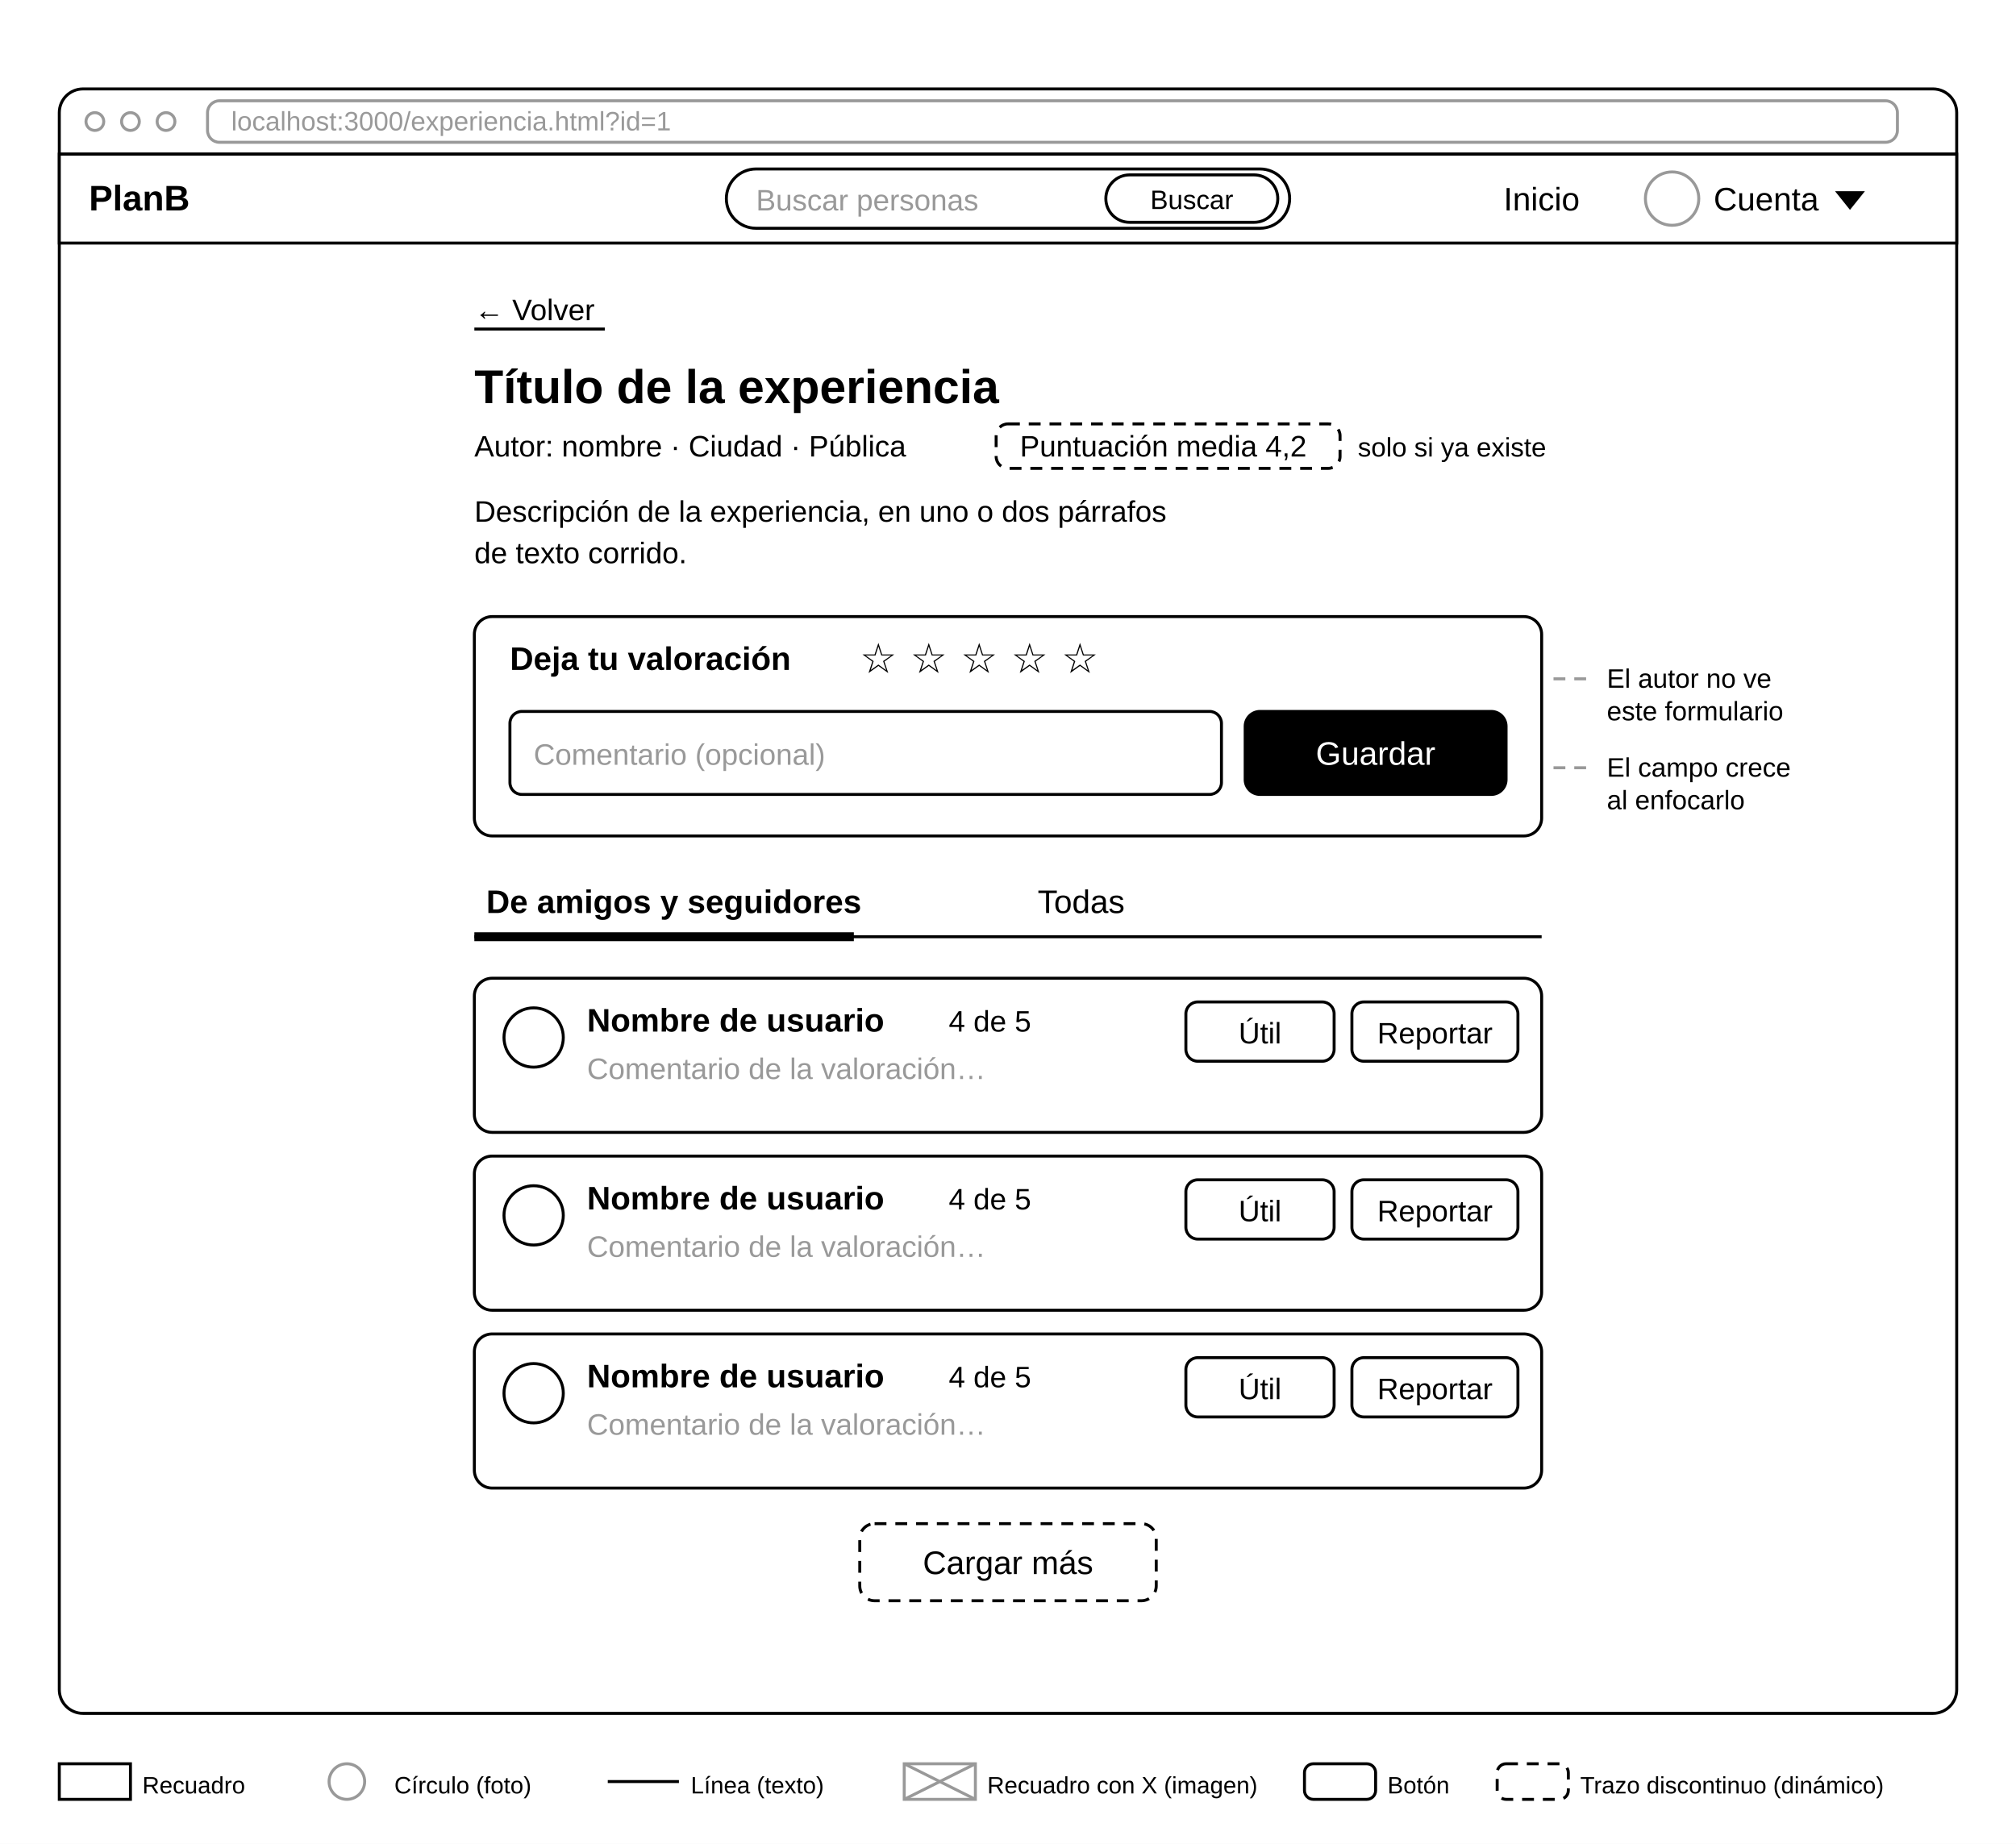
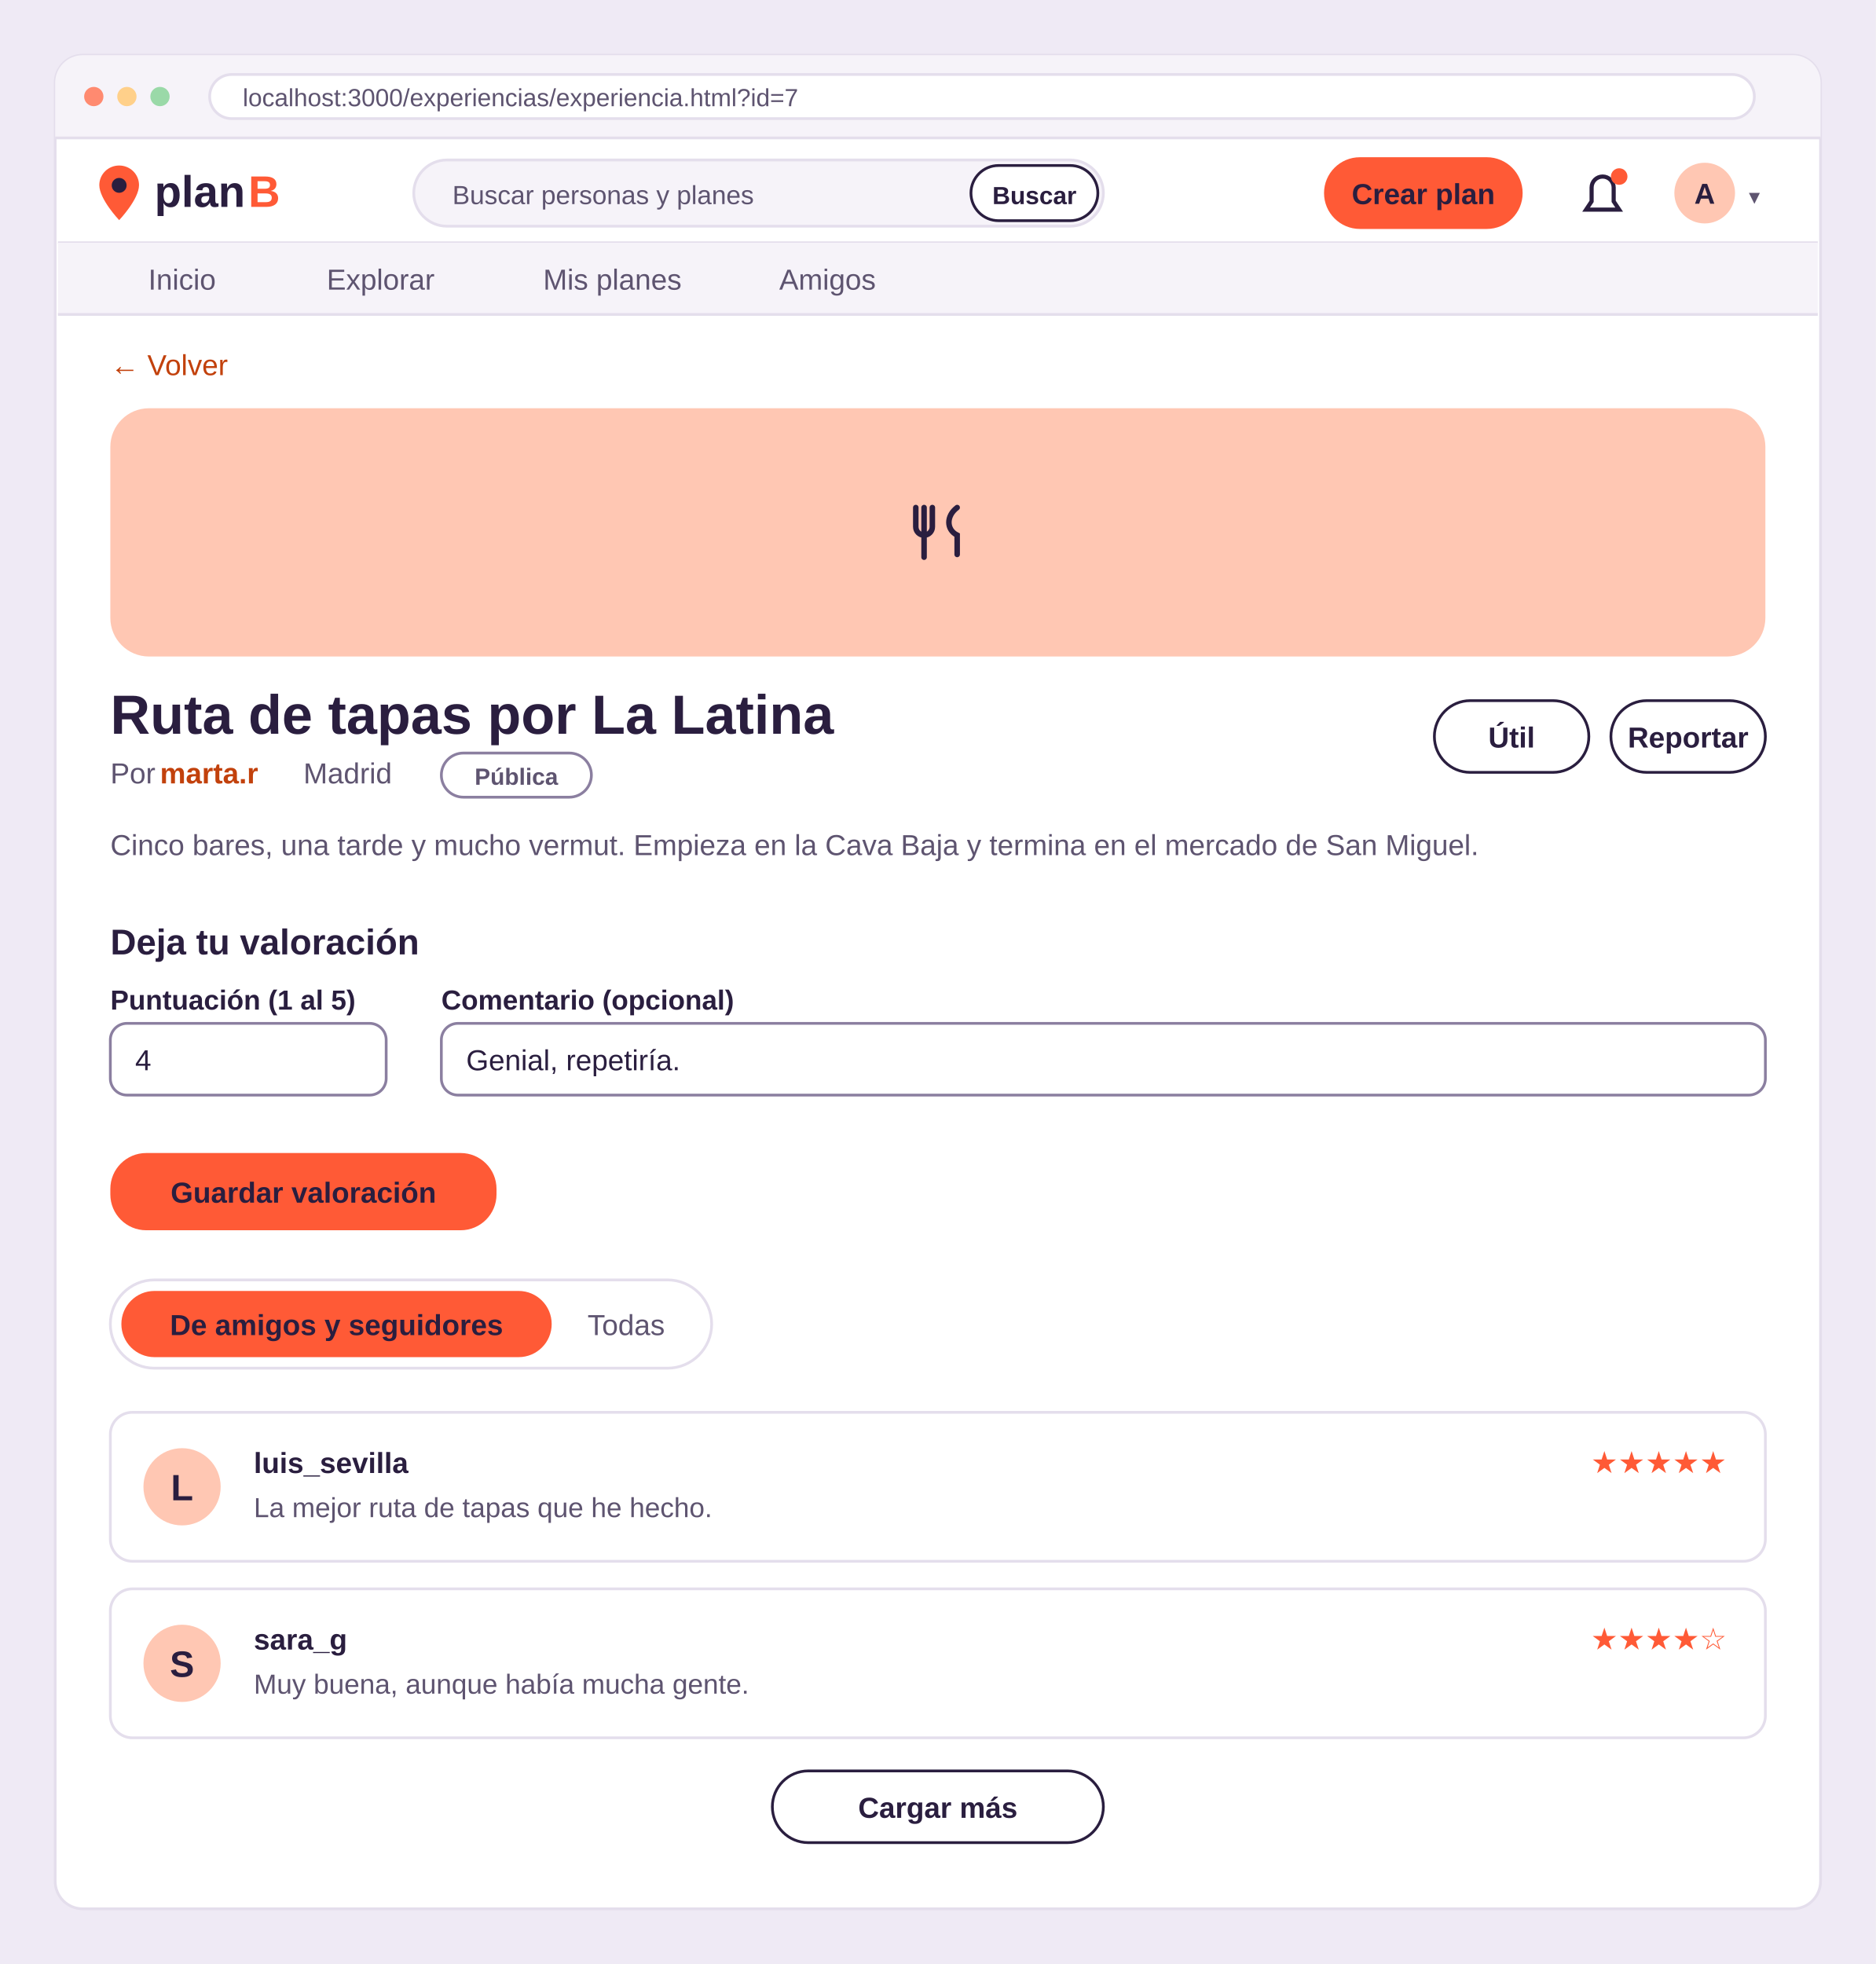
- <svg xmlns="http://www.w3.org/2000/svg" viewBox="0 0 680 622" width="680" height="622" role="img">
-   <rect width="680" height="622" fill="#fff" />
-   <rect x="20" y="30" width="640" height="548" rx="8" fill="#fff" stroke="#000" stroke-width="1" />
-   <line x1="20" y1="52" x2="660" y2="52" stroke="#000" stroke-width="1" />
-   <circle cx="32" cy="41" r="3" fill="#fff" stroke="#999" stroke-width="1" />
-   <circle cx="44" cy="41" r="3" fill="#fff" stroke="#999" stroke-width="1" />
-   <circle cx="56" cy="41" r="3" fill="#fff" stroke="#999" stroke-width="1" />
-   <rect x="70" y="34" width="570" height="14" rx="4" fill="#fff" stroke="#999" stroke-width="1" />
-   <text x="78" y="44" font-family="Arial, Helvetica, sans-serif" font-size="9" text-anchor="start" fill="#999">localhost:3000/experiencia.html?id=1</text>
-   <rect x="20" y="52" width="640" height="30" fill="#fff" stroke="#000" stroke-width="1" />
-   <text x="30" y="71" font-family="Arial, Helvetica, sans-serif" font-size="12" text-anchor="start" fill="#000" font-weight="bold">PlanB</text>
-   <rect x="245" y="57" width="190" height="20" rx="10" fill="#fff" stroke="#000" stroke-width="1" />
-   <text x="255" y="71" font-family="Arial, Helvetica, sans-serif" font-size="10" text-anchor="start" fill="#999">Buscar personas</text>
-   <rect x="373" y="59" width="58" height="16" rx="8" fill="#fff" stroke="#000" stroke-width="1" />
-   <text x="402" y="70.5" font-family="Arial, Helvetica, sans-serif" font-size="9" text-anchor="middle" fill="#000">Buscar</text>
-   <text x="520" y="71" font-family="Arial, Helvetica, sans-serif" font-size="11" text-anchor="middle" fill="#000">Inicio</text>
-   <circle cx="564" cy="67" r="9" fill="#fff" stroke="#999" stroke-width="1" />
-   <text x="578" y="71" font-family="Arial, Helvetica, sans-serif" font-size="11" text-anchor="start" fill="#000">Cuenta</text>
-   <path d="M620 65 l8 0 l-4 5 z" fill="#000" stroke="#000" stroke-width="1" />
-   <text x="160" y="108" font-family="Arial, Helvetica, sans-serif" font-size="10" text-anchor="start" fill="#000">← Volver</text>
-   <line x1="160" y1="111" x2="204" y2="111" stroke="#000" stroke-width="1" />
-   <text x="160" y="136" font-family="Arial, Helvetica, sans-serif" font-size="16" text-anchor="start" fill="#000" font-weight="bold">Título de la experiencia</text>
-   <text x="160" y="154" font-family="Arial, Helvetica, sans-serif" font-size="10" text-anchor="start" fill="#000">Autor: nombre · Ciudad · Pública</text>
-   <rect x="336" y="143" width="116" height="15" rx="4" fill="#fff" stroke="#000" stroke-width="1" stroke-dasharray="4 3" />
-   <text x="344" y="154" font-family="Arial, Helvetica, sans-serif" font-size="10" text-anchor="start" fill="#000">Puntuación media 4,2</text>
-   <text x="458" y="154" font-family="Arial, Helvetica, sans-serif" font-size="9" text-anchor="start" fill="#000">solo si ya existe</text>
-   <text x="160" y="176" font-family="Arial, Helvetica, sans-serif" font-size="10" text-anchor="start" fill="#000">Descripción de la experiencia, en uno o dos párrafos</text>
-   <text x="160" y="190" font-family="Arial, Helvetica, sans-serif" font-size="10" text-anchor="start" fill="#000">de texto corrido.</text>
-   <rect x="160" y="208" width="360" height="74" rx="6" fill="#fff" stroke="#000" stroke-width="1" />
-   <text x="172" y="226" font-family="Arial, Helvetica, sans-serif" font-size="11" text-anchor="start" fill="#000" font-weight="bold">Deja tu valoración</text>
-   <text x="290" y="227" font-family="Arial, Helvetica, sans-serif" font-size="14" text-anchor="start" fill="#000">☆ ☆ ☆ ☆ ☆</text>
-   <rect x="172" y="240" width="240" height="28" rx="4" fill="#fff" stroke="#000" stroke-width="1" />
-   <text x="180" y="258" font-family="Arial, Helvetica, sans-serif" font-size="10" text-anchor="start" fill="#999">Comentario (opcional)</text>
-   <rect x="420" y="240" width="88" height="28" rx="5" fill="#000" stroke="#000" stroke-width="1" />
-   <text x="464" y="258" font-family="Arial, Helvetica, sans-serif" font-size="11" text-anchor="middle" fill="#fff">Guardar</text>
-   <line x1="524" y1="229" x2="538" y2="229" stroke="#999" stroke-width="1" stroke-dasharray="4 3" />
-   <text x="542" y="232" font-family="Arial, Helvetica, sans-serif" font-size="9" text-anchor="start" fill="#000">El autor no ve</text>
-   <text x="542" y="243" font-family="Arial, Helvetica, sans-serif" font-size="9" text-anchor="start" fill="#000">este formulario</text>
-   <line x1="524" y1="259" x2="538" y2="259" stroke="#999" stroke-width="1" stroke-dasharray="4 3" />
-   <text x="542" y="262" font-family="Arial, Helvetica, sans-serif" font-size="9" text-anchor="start" fill="#000">El campo crece</text>
-   <text x="542" y="273" font-family="Arial, Helvetica, sans-serif" font-size="9" text-anchor="start" fill="#000">al enfocarlo</text>
-   <text x="164" y="308" font-family="Arial, Helvetica, sans-serif" font-size="11" text-anchor="start" fill="#000" font-weight="bold">De amigos y seguidores</text>
-   <text x="350" y="308" font-family="Arial, Helvetica, sans-serif" font-size="11" text-anchor="start" fill="#000">Todas</text>
-   <line x1="160" y1="316" x2="520" y2="316" stroke="#000" stroke-width="1" />
-   <line x1="160" y1="316" x2="288" y2="316" stroke="#000" stroke-width="3" />
-   <rect x="160" y="330" width="360" height="52" rx="6" fill="#fff" stroke="#000" stroke-width="1" />
-   <circle cx="180" cy="350" r="10" fill="#fff" stroke="#000" stroke-width="1" />
-   <text x="198" y="348" font-family="Arial, Helvetica, sans-serif" font-size="11" text-anchor="start" fill="#000" font-weight="bold">Nombre de usuario</text>
-   <text x="320" y="348" font-family="Arial, Helvetica, sans-serif" font-size="10" text-anchor="start" fill="#000">4 de 5</text>
-   <text x="198" y="364" font-family="Arial, Helvetica, sans-serif" font-size="10" text-anchor="start" fill="#999">Comentario de la valoración…</text>
-   <rect x="400" y="338" width="50" height="20" rx="4" fill="#fff" stroke="#000" stroke-width="1" />
-   <text x="425" y="352" font-family="Arial, Helvetica, sans-serif" font-size="10" text-anchor="middle" fill="#000">Útil</text>
-   <rect x="456" y="338" width="56" height="20" rx="4" fill="#fff" stroke="#000" stroke-width="1" />
-   <text x="484" y="352" font-family="Arial, Helvetica, sans-serif" font-size="10" text-anchor="middle" fill="#000">Reportar</text>
-   <rect x="160" y="390" width="360" height="52" rx="6" fill="#fff" stroke="#000" stroke-width="1" />
-   <circle cx="180" cy="410" r="10" fill="#fff" stroke="#000" stroke-width="1" />
-   <text x="198" y="408" font-family="Arial, Helvetica, sans-serif" font-size="11" text-anchor="start" fill="#000" font-weight="bold">Nombre de usuario</text>
-   <text x="320" y="408" font-family="Arial, Helvetica, sans-serif" font-size="10" text-anchor="start" fill="#000">4 de 5</text>
-   <text x="198" y="424" font-family="Arial, Helvetica, sans-serif" font-size="10" text-anchor="start" fill="#999">Comentario de la valoración…</text>
-   <rect x="400" y="398" width="50" height="20" rx="4" fill="#fff" stroke="#000" stroke-width="1" />
-   <text x="425" y="412" font-family="Arial, Helvetica, sans-serif" font-size="10" text-anchor="middle" fill="#000">Útil</text>
-   <rect x="456" y="398" width="56" height="20" rx="4" fill="#fff" stroke="#000" stroke-width="1" />
-   <text x="484" y="412" font-family="Arial, Helvetica, sans-serif" font-size="10" text-anchor="middle" fill="#000">Reportar</text>
-   <rect x="160" y="450" width="360" height="52" rx="6" fill="#fff" stroke="#000" stroke-width="1" />
-   <circle cx="180" cy="470" r="10" fill="#fff" stroke="#000" stroke-width="1" />
-   <text x="198" y="468" font-family="Arial, Helvetica, sans-serif" font-size="11" text-anchor="start" fill="#000" font-weight="bold">Nombre de usuario</text>
-   <text x="320" y="468" font-family="Arial, Helvetica, sans-serif" font-size="10" text-anchor="start" fill="#000">4 de 5</text>
-   <text x="198" y="484" font-family="Arial, Helvetica, sans-serif" font-size="10" text-anchor="start" fill="#999">Comentario de la valoración…</text>
-   <rect x="400" y="458" width="50" height="20" rx="4" fill="#fff" stroke="#000" stroke-width="1" />
-   <text x="425" y="472" font-family="Arial, Helvetica, sans-serif" font-size="10" text-anchor="middle" fill="#000">Útil</text>
-   <rect x="456" y="458" width="56" height="20" rx="4" fill="#fff" stroke="#000" stroke-width="1" />
-   <text x="484" y="472" font-family="Arial, Helvetica, sans-serif" font-size="10" text-anchor="middle" fill="#000">Reportar</text>
-   <rect x="290" y="514" width="100" height="26" rx="5" fill="#fff" stroke="#000" stroke-width="1" stroke-dasharray="4 3" />
-   <text x="340" y="531" font-family="Arial, Helvetica, sans-serif" font-size="11" text-anchor="middle" fill="#000">Cargar más</text>
-   <rect x="20" y="595" width="24" height="12" fill="#fff" stroke="#000" stroke-width="1" />
-   <text x="48" y="605" font-family="Arial, Helvetica, sans-serif" font-size="8" text-anchor="start" fill="#000">Recuadro</text>
-   <circle cx="117" cy="601" r="6" fill="#fff" stroke="#999" stroke-width="1" />
-   <text x="133" y="605" font-family="Arial, Helvetica, sans-serif" font-size="8" text-anchor="start" fill="#000">Círculo (foto)</text>
-   <line x1="205" y1="601" x2="229" y2="601" stroke="#000" stroke-width="1" />
-   <text x="233" y="605" font-family="Arial, Helvetica, sans-serif" font-size="8" text-anchor="start" fill="#000">Línea (texto)</text>
-   <rect x="305" y="595" width="24" height="12" fill="#fff" stroke="#999" stroke-width="1" />
-   <line x1="305" y1="595" x2="329" y2="607" stroke="#999" stroke-width="1" />
-   <line x1="329" y1="595" x2="305" y2="607" stroke="#999" stroke-width="1" />
-   <text x="333" y="605" font-family="Arial, Helvetica, sans-serif" font-size="8" text-anchor="start" fill="#000">Recuadro con X (imagen)</text>
-   <rect x="440" y="595" width="24" height="12" rx="3" fill="#fff" stroke="#000" stroke-width="1" />
-   <text x="468" y="605" font-family="Arial, Helvetica, sans-serif" font-size="8" text-anchor="start" fill="#000">Botón</text>
-   <rect x="505" y="595" width="24" height="12" rx="3" fill="#fff" stroke="#000" stroke-width="1" stroke-dasharray="4 3" />
-   <text x="533" y="605" font-family="Arial, Helvetica, sans-serif" font-size="8" text-anchor="start" fill="#000">Trazo discontinuo (dinámico)</text>
+ <svg xmlns="http://www.w3.org/2000/svg" viewBox="0 0 680 712" width="680" height="712" role="img">
+   <rect width="680" height="712" fill="#EFEAF5" />
+   <rect x="20" y="20" width="640" height="672" rx="10" fill="#FFFFFF" stroke="#E4DEEC" />
+   <path d="M20 30a10 10 0 0 1 10-10h620a10 10 0 0 1 10 10V50H20z" fill="#F6F3F9" />
+   <line x1="20" y1="50" x2="660" y2="50" stroke="#E4DEEC" stroke-width="1" />
+   <circle cx="34" cy="35" r="3.5" fill="#FF8A70" />
+   <circle cx="46" cy="35" r="3.5" fill="#FFD08A" />
+   <circle cx="58" cy="35" r="3.5" fill="#9AD9A8" />
+   <rect x="76" y="27" width="560" height="16" rx="8" fill="#FFFFFF" stroke="#E4DEEC" stroke-width="1" />
+   <text x="88" y="38.5" font-family="system-ui, Arial, sans-serif" font-size="9" font-weight="400" text-anchor="start" fill="#5E5470">localhost:3000/experiencias/experiencia.html?id=7</text>
+   <rect x="21" y="52" width="638" height="36" rx="0" fill="#FFFFFF" />
+   <line x1="21" y1="88" x2="659" y2="88" stroke="#E4DEEC" stroke-width="1" />
+   <g transform="translate(36 60) scale(0.9)">
+     <path d="M8 0C3.6 0 0 3.5 0 7.9 0 13.6 8 22 8 22s8-8.4 8-14.1C16 3.5 12.4 0 8 0z" fill="#FF5A36" />
+     <circle cx="8" cy="8" r="3" fill="#2A1E3F" />
+   </g>
+   <text x="56" y="75" font-family="system-ui, Arial, sans-serif" font-size="16" font-weight="800" text-anchor="start" fill="#2A1E3F">plan</text>
+   <text x="90" y="75" font-family="system-ui, Arial, sans-serif" font-size="16" font-weight="800" text-anchor="start" fill="#FF5A36">B</text>
+   <rect x="150" y="58" width="250" height="24" rx="12" fill="#F6F3F9" stroke="#E4DEEC" stroke-width="1" />
+   <text x="164" y="74" font-family="system-ui, Arial, sans-serif" font-size="9.5" font-weight="400" text-anchor="start" fill="#5E5470">Buscar personas y planes</text>
+   <rect x="352" y="60" width="46" height="20" rx="10" fill="#FFFFFF" stroke="#2A1E3F" stroke-width="1" />
+   <text x="375" y="74" font-family="system-ui, Arial, sans-serif" font-size="9" font-weight="600" text-anchor="middle" fill="#2A1E3F">Buscar</text>
+   <rect x="480" y="57" width="72" height="26" rx="13" fill="#FF5A36" />
+   <text x="516.0" y="74.0" font-family="system-ui, Arial, sans-serif" font-size="10.5" font-weight="700" text-anchor="middle" fill="#2A1E3F">Crear plan</text>
+   <path d="M575 76h12l-2-3v-5a4 4 0 0 0-8 0v5z" fill="none" stroke="#2A1E3F" stroke-width="1.5" />
+   <circle cx="587" cy="64" r="3" fill="#FF5A36" />
+   <circle cx="618" cy="70" r="11" fill="#FFC7B3" />
+   <text x="618" y="73.85" font-family="system-ui, Arial, sans-serif" font-size="10.45" font-weight="700" text-anchor="middle" fill="#2A1E3F">A</text>
+   <text x="634" y="74" font-family="system-ui, Arial, sans-serif" font-size="8" font-weight="400" text-anchor="start" fill="#5E5470">▾</text>
+   <rect x="21" y="88" width="638" height="26" rx="0" fill="#F6F3F9" />
+   <line x1="21" y1="114" x2="659" y2="114" stroke="#E4DEEC" stroke-width="1" />
+   <text x="66.0" y="105" font-family="system-ui, Arial, sans-serif" font-size="10.5" font-weight="400" text-anchor="middle" fill="#5E5470">Inicio</text>
+   <text x="138.0" y="105" font-family="system-ui, Arial, sans-serif" font-size="10.5" font-weight="400" text-anchor="middle" fill="#5E5470">Explorar</text>
+   <text x="222.0" y="105" font-family="system-ui, Arial, sans-serif" font-size="10.5" font-weight="400" text-anchor="middle" fill="#5E5470">Mis planes</text>
+   <text x="300.0" y="105" font-family="system-ui, Arial, sans-serif" font-size="10.5" font-weight="400" text-anchor="middle" fill="#5E5470">Amigos</text>
+   <text x="40" y="136" font-family="system-ui, Arial, sans-serif" font-size="10.5" font-weight="500" text-anchor="start" fill="#C2410C">← Volver</text>
+   <rect x="40" y="148" width="600" height="90" rx="14" fill="#FFC7B3" />
+   <path d="M332 184v7a3 3 0 0 0 6 0v-7M335 184v18M347 184c-4 3-4 8 0 10v7" fill="none" stroke="#2A1E3F" stroke-width="2" stroke-linecap="round" />
+   <text x="40" y="266" font-family="system-ui, Arial, sans-serif" font-size="20" font-weight="800" text-anchor="start" fill="#2A1E3F">Ruta de tapas por La Latina</text>
+   <text x="40" y="284" font-family="system-ui, Arial, sans-serif" font-size="10.5" font-weight="400" text-anchor="start" fill="#5E5470">Por</text>
+   <text x="58" y="284" font-family="system-ui, Arial, sans-serif" font-size="10.5" font-weight="700" text-anchor="start" fill="#C2410C">marta.r</text>
+   <text x="110" y="284" font-family="system-ui, Arial, sans-serif" font-size="10.5" font-weight="400" text-anchor="start" fill="#5E5470">Madrid</text>
+   <rect x="160" y="273" width="54.4" height="16" rx="8" fill="#FFFFFF" stroke="#8B7FA0" stroke-width="1" />
+   <text x="187.2" y="284.5" font-family="system-ui, Arial, sans-serif" font-size="8.5" font-weight="600" text-anchor="middle" fill="#5E5470">Pública</text>
+   <text x="40" y="310" font-family="system-ui, Arial, sans-serif" font-size="10.5" font-weight="400" text-anchor="start" fill="#5E5470">Cinco bares, una tarde y mucho vermut. Empieza en la Cava Baja y termina en el mercado de San Miguel.</text>
+   <rect x="520" y="254" width="56" height="26" rx="13" fill="#FFFFFF" stroke="#2A1E3F" stroke-width="1" />
+   <text x="548.0" y="271.0" font-family="system-ui, Arial, sans-serif" font-size="10.5" font-weight="600" text-anchor="middle" fill="#2A1E3F">Útil</text>
+   <rect x="584" y="254" width="56" height="26" rx="13" fill="#FFFFFF" stroke="#2A1E3F" stroke-width="1" />
+   <text x="612.0" y="271.0" font-family="system-ui, Arial, sans-serif" font-size="10.5" font-weight="600" text-anchor="middle" fill="#2A1E3F">Reportar</text>
+   <text x="40" y="346" font-family="system-ui, Arial, sans-serif" font-size="13" font-weight="800" text-anchor="start" fill="#2A1E3F">Deja tu valoración</text>
+   <text x="40" y="366" font-family="system-ui, Arial, sans-serif" font-size="10" font-weight="600" text-anchor="start" fill="#2A1E3F">Puntuación (1 al 5)</text>
+   <rect x="40" y="371" width="100" height="26" rx="6" fill="#FFFFFF" stroke="#8B7FA0" stroke-width="1" />
+   <text x="49" y="388" font-family="system-ui, Arial, sans-serif" font-size="10.5" font-weight="400" text-anchor="start" fill="#2A1E3F">4</text>
+   <text x="160" y="366" font-family="system-ui, Arial, sans-serif" font-size="10" font-weight="600" text-anchor="start" fill="#2A1E3F">Comentario (opcional)</text>
+   <rect x="160" y="371" width="480" height="26" rx="6" fill="#FFFFFF" stroke="#8B7FA0" stroke-width="1" />
+   <text x="169" y="388" font-family="system-ui, Arial, sans-serif" font-size="10.5" font-weight="400" text-anchor="start" fill="#2A1E3F">Genial, repetiría.</text>
+   <rect x="40" y="418" width="140" height="28" rx="13" fill="#FF5A36" />
+   <text x="110.0" y="436.0" font-family="system-ui, Arial, sans-serif" font-size="10.5" font-weight="700" text-anchor="middle" fill="#2A1E3F">Guardar valoración</text>
+   <rect x="40" y="464" width="218" height="32" rx="16" fill="#FFFFFF" stroke="#E4DEEC" stroke-width="1" />
+   <rect x="44" y="468" width="156" height="24" rx="12" fill="#FF5A36" />
+   <text x="122.0" y="484" font-family="system-ui, Arial, sans-serif" font-size="10.5" font-weight="700" text-anchor="middle" fill="#2A1E3F">De amigos y seguidores</text>
+   <text x="227.0" y="484" font-family="system-ui, Arial, sans-serif" font-size="10.5" font-weight="400" text-anchor="middle" fill="#5E5470">Todas</text>
+   <rect x="40" y="512" width="600" height="54" rx="8" fill="#FFFFFF" stroke="#E4DEEC" stroke-width="1" />
+   <circle cx="66" cy="539" r="14" fill="#FFC7B3" />
+   <text x="66" y="543.9" font-family="system-ui, Arial, sans-serif" font-size="13.3" font-weight="700" text-anchor="middle" fill="#2A1E3F">L</text>
+   <text x="92" y="534" font-family="system-ui, Arial, sans-serif" font-size="10.5" font-weight="700" text-anchor="start" fill="#2A1E3F">luis_sevilla</text>
+   <text x="92" y="550" font-family="system-ui, Arial, sans-serif" font-size="10" font-weight="400" text-anchor="start" fill="#5E5470">La mejor ruta de tapas que he hecho.</text>
+   <text x="626" y="534" font-family="system-ui, Arial, sans-serif" font-size="11" font-weight="400" text-anchor="end" fill="#FF5A36">★★★★★</text>
+   <rect x="40" y="576" width="600" height="54" rx="8" fill="#FFFFFF" stroke="#E4DEEC" stroke-width="1" />
+   <circle cx="66" cy="603" r="14" fill="#FFC7B3" />
+   <text x="66" y="607.9" font-family="system-ui, Arial, sans-serif" font-size="13.3" font-weight="700" text-anchor="middle" fill="#2A1E3F">S</text>
+   <text x="92" y="598" font-family="system-ui, Arial, sans-serif" font-size="10.5" font-weight="700" text-anchor="start" fill="#2A1E3F">sara_g</text>
+   <text x="92" y="614" font-family="system-ui, Arial, sans-serif" font-size="10" font-weight="400" text-anchor="start" fill="#5E5470">Muy buena, aunque había mucha gente.</text>
+   <text x="626" y="598" font-family="system-ui, Arial, sans-serif" font-size="11" font-weight="400" text-anchor="end" fill="#FF5A36">★★★★☆</text>
+   <rect x="280" y="642" width="120" height="26" rx="13" fill="#FFFFFF" stroke="#2A1E3F" stroke-width="1" />
+   <text x="340.0" y="659.0" font-family="system-ui, Arial, sans-serif" font-size="10.5" font-weight="600" text-anchor="middle" fill="#2A1E3F">Cargar más</text>
</svg>
